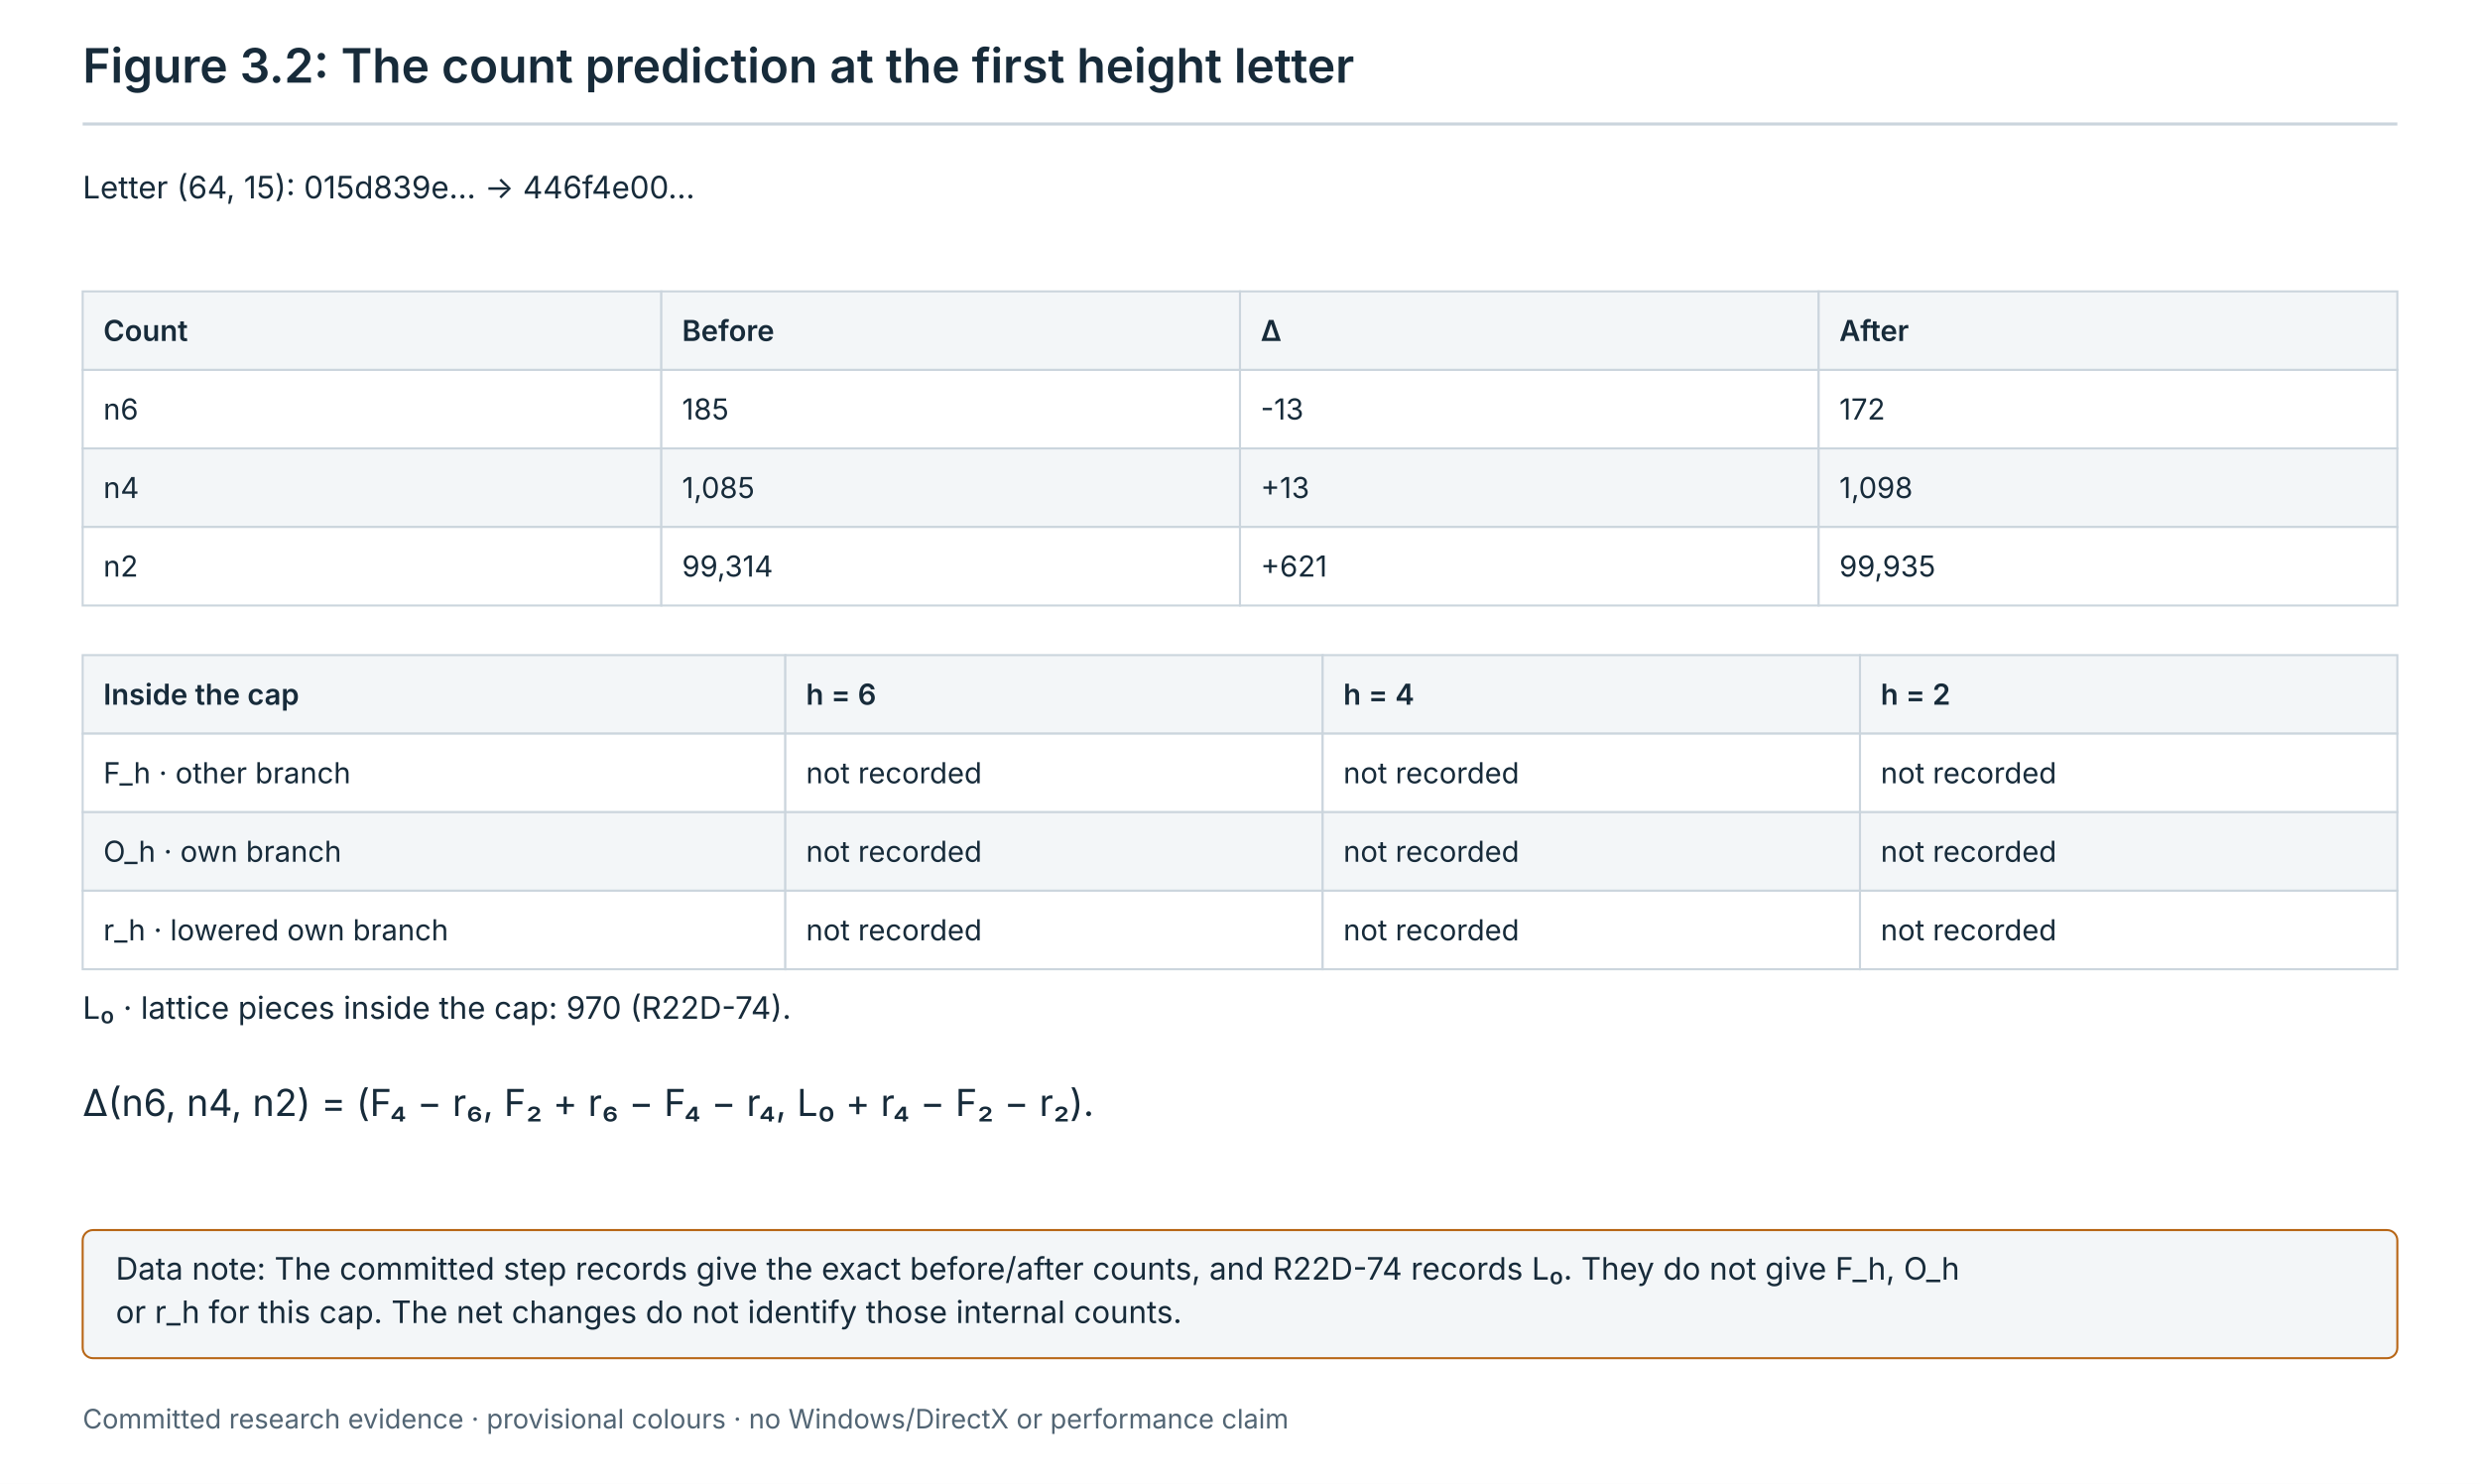
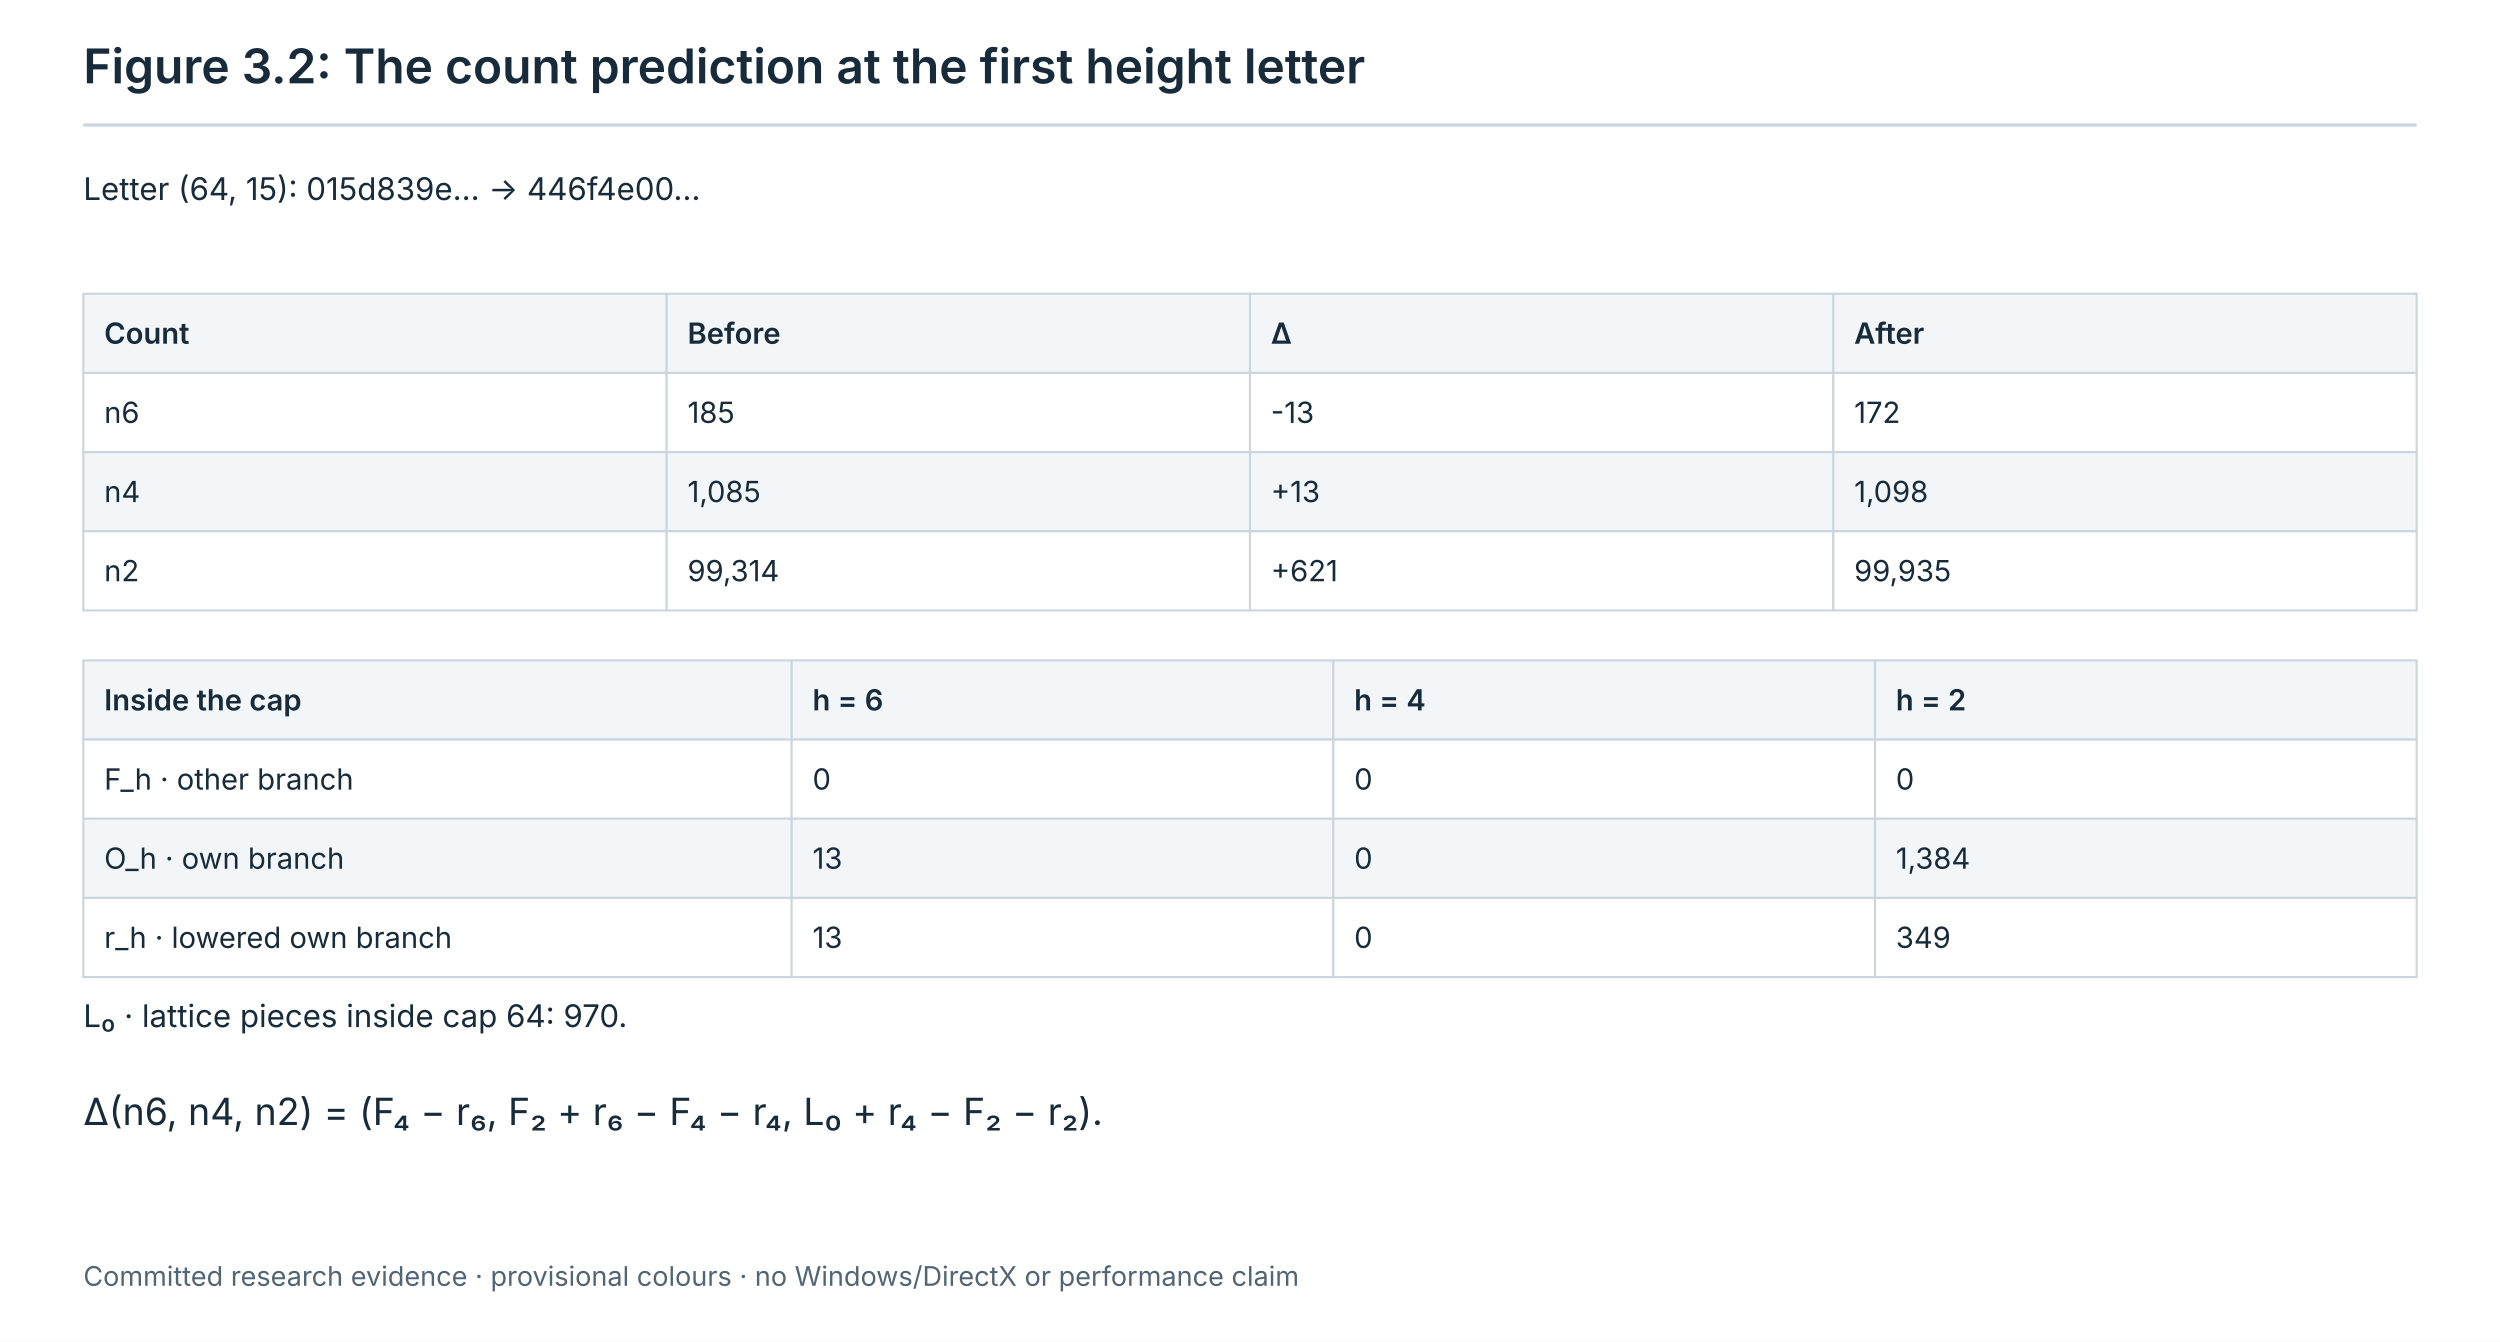
- <svg xmlns="http://www.w3.org/2000/svg" version="1.1" width="1200" role="img" font-family="system-ui, -apple-system, Segoe UI, sans-serif" font-size="16" fill="#172b3a" aria-labelledby="figure-title figure-description" height="718" viewBox="0 0 1200 718">
+ <svg xmlns="http://www.w3.org/2000/svg" version="1.1" width="1200" role="img" font-family="system-ui, -apple-system, Segoe UI, sans-serif" font-size="16" fill="#172b3a" aria-labelledby="figure-title figure-description" height="644" viewBox="0 0 1200 644">
  <defs>
    <marker id="arrow-muted" viewBox="0 0 10 10" refX="9" refY="5" markerWidth="7" markerHeight="7" orient="auto" markerUnits="strokeWidth">
      <path d="M 0 0 L 10 5 L 0 10 z" fill="#526574" />
    </marker>
    <marker id="arrow-purple" viewBox="0 0 10 10" refX="9" refY="5" markerWidth="7" markerHeight="7" orient="auto" markerUnits="strokeWidth">
      <path d="M 0 0 L 10 5 L 0 10 z" fill="#8054a2" />
    </marker>
    <marker id="arrow-teal" viewBox="0 0 10 10" refX="9" refY="5" markerWidth="7" markerHeight="7" orient="auto" markerUnits="strokeWidth">
      <path d="M 0 0 L 10 5 L 0 10 z" fill="#087f83" />
    </marker>
    <marker id="arrow-red" viewBox="0 0 10 10" refX="9" refY="5" markerWidth="7" markerHeight="7" orient="auto" markerUnits="strokeWidth">
      <path d="M 0 0 L 10 5 L 0 10 z" fill="#b43c4c" />
    </marker>
    <marker id="arrow-blue" viewBox="0 0 10 10" refX="9" refY="5" markerWidth="7" markerHeight="7" orient="auto" markerUnits="strokeWidth">
      <path d="M 0 0 L 10 5 L 0 10 z" fill="#2469a0" />
    </marker>
  </defs>
-   <rect fill="#ffffff" height="718" width="1200" x="0" y="0" />
+   <rect fill="#ffffff" height="644" width="1200" x="0" y="0" />
  <text font-size="23" font-weight="600" text-anchor="start" x="40" y="40">Figure 3.2: The count prediction at the first height letter</text>
  <line stroke="#cbd5dd" stroke-width="1.5" x1="40" x2="1160" y1="60" y2="60" />
  <text font-size="15" text-anchor="start" x="40" y="96">Letter (64, 15): 015d839e… → 446f4e00…</text>
  <rect fill="#f3f6f8" height="38" stroke="#cbd5dd" width="280" x="40" y="141" />
  <text font-size="14" font-weight="600" text-anchor="start" x="50" y="165">Count</text>
  <rect fill="#f3f6f8" height="38" stroke="#cbd5dd" width="280" x="320" y="141" />
  <text font-size="14" font-weight="600" text-anchor="start" x="330" y="165">Before</text>
  <rect fill="#f3f6f8" height="38" stroke="#cbd5dd" width="280" x="600" y="141" />
  <text font-size="14" font-weight="600" text-anchor="start" x="610" y="165">Δ</text>
  <rect fill="#f3f6f8" height="38" stroke="#cbd5dd" width="280" x="880" y="141" />
  <text font-size="14" font-weight="600" text-anchor="start" x="890" y="165">After</text>
  <rect fill="#ffffff" height="38" stroke="#cbd5dd" width="280" x="40" y="179" />
  <text font-size="14" text-anchor="start" x="50" y="203">n6</text>
  <rect fill="#ffffff" height="38" stroke="#cbd5dd" width="280" x="320" y="179" />
  <text font-size="14" text-anchor="start" x="330" y="203">185</text>
  <rect fill="#ffffff" height="38" stroke="#cbd5dd" width="280" x="600" y="179" />
  <text font-size="14" text-anchor="start" x="610" y="203">-13</text>
  <rect fill="#ffffff" height="38" stroke="#cbd5dd" width="280" x="880" y="179" />
  <text font-size="14" text-anchor="start" x="890" y="203">172</text>
  <rect fill="#f3f6f8" height="38" stroke="#cbd5dd" width="280" x="40" y="217" />
  <text font-size="14" text-anchor="start" x="50" y="241">n4</text>
  <rect fill="#f3f6f8" height="38" stroke="#cbd5dd" width="280" x="320" y="217" />
  <text font-size="14" text-anchor="start" x="330" y="241">1,085</text>
  <rect fill="#f3f6f8" height="38" stroke="#cbd5dd" width="280" x="600" y="217" />
  <text font-size="14" text-anchor="start" x="610" y="241">+13</text>
  <rect fill="#f3f6f8" height="38" stroke="#cbd5dd" width="280" x="880" y="217" />
  <text font-size="14" text-anchor="start" x="890" y="241">1,098</text>
  <rect fill="#ffffff" height="38" stroke="#cbd5dd" width="280" x="40" y="255" />
  <text font-size="14" text-anchor="start" x="50" y="279">n2</text>
  <rect fill="#ffffff" height="38" stroke="#cbd5dd" width="280" x="320" y="255" />
  <text font-size="14" text-anchor="start" x="330" y="279">99,314</text>
  <rect fill="#ffffff" height="38" stroke="#cbd5dd" width="280" x="600" y="255" />
  <text font-size="14" text-anchor="start" x="610" y="279">+621</text>
  <rect fill="#ffffff" height="38" stroke="#cbd5dd" width="280" x="880" y="255" />
  <text font-size="14" text-anchor="start" x="890" y="279">99,935</text>
  <rect fill="#f3f6f8" height="38" stroke="#cbd5dd" width="340" x="40" y="317" />
  <text font-size="14" font-weight="600" text-anchor="start" x="50" y="341">Inside the cap</text>
  <rect fill="#f3f6f8" height="38" stroke="#cbd5dd" width="260" x="380" y="317" />
  <text font-size="14" font-weight="600" text-anchor="start" x="390" y="341">h = 6</text>
  <rect fill="#f3f6f8" height="38" stroke="#cbd5dd" width="260" x="640" y="317" />
  <text font-size="14" font-weight="600" text-anchor="start" x="650" y="341">h = 4</text>
  <rect fill="#f3f6f8" height="38" stroke="#cbd5dd" width="260" x="900" y="317" />
  <text font-size="14" font-weight="600" text-anchor="start" x="910" y="341">h = 2</text>
  <rect fill="#ffffff" height="38" stroke="#cbd5dd" width="340" x="40" y="355" />
  <text font-size="14" text-anchor="start" x="50" y="379">F_h · other branch</text>
  <rect fill="#ffffff" height="38" stroke="#cbd5dd" width="260" x="380" y="355" />
-   <text font-size="14" text-anchor="start" x="390" y="379">not recorded</text>
+   <text font-size="14" text-anchor="start" x="390" y="379">0</text>
  <rect fill="#ffffff" height="38" stroke="#cbd5dd" width="260" x="640" y="355" />
-   <text font-size="14" text-anchor="start" x="650" y="379">not recorded</text>
+   <text font-size="14" text-anchor="start" x="650" y="379">0</text>
  <rect fill="#ffffff" height="38" stroke="#cbd5dd" width="260" x="900" y="355" />
-   <text font-size="14" text-anchor="start" x="910" y="379">not recorded</text>
+   <text font-size="14" text-anchor="start" x="910" y="379">0</text>
  <rect fill="#f3f6f8" height="38" stroke="#cbd5dd" width="340" x="40" y="393" />
  <text font-size="14" text-anchor="start" x="50" y="417">O_h · own branch</text>
  <rect fill="#f3f6f8" height="38" stroke="#cbd5dd" width="260" x="380" y="393" />
-   <text font-size="14" text-anchor="start" x="390" y="417">not recorded</text>
+   <text font-size="14" text-anchor="start" x="390" y="417">13</text>
  <rect fill="#f3f6f8" height="38" stroke="#cbd5dd" width="260" x="640" y="393" />
-   <text font-size="14" text-anchor="start" x="650" y="417">not recorded</text>
+   <text font-size="14" text-anchor="start" x="650" y="417">0</text>
  <rect fill="#f3f6f8" height="38" stroke="#cbd5dd" width="260" x="900" y="393" />
-   <text font-size="14" text-anchor="start" x="910" y="417">not recorded</text>
+   <text font-size="14" text-anchor="start" x="910" y="417">1,384</text>
  <rect fill="#ffffff" height="38" stroke="#cbd5dd" width="340" x="40" y="431" />
  <text font-size="14" text-anchor="start" x="50" y="455">r_h · lowered own branch</text>
  <rect fill="#ffffff" height="38" stroke="#cbd5dd" width="260" x="380" y="431" />
-   <text font-size="14" text-anchor="start" x="390" y="455">not recorded</text>
+   <text font-size="14" text-anchor="start" x="390" y="455">13</text>
  <rect fill="#ffffff" height="38" stroke="#cbd5dd" width="260" x="640" y="431" />
-   <text font-size="14" text-anchor="start" x="650" y="455">not recorded</text>
+   <text font-size="14" text-anchor="start" x="650" y="455">0</text>
  <rect fill="#ffffff" height="38" stroke="#cbd5dd" width="260" x="900" y="431" />
-   <text font-size="14" text-anchor="start" x="910" y="455">not recorded</text>
-   <text font-size="15" text-anchor="start" x="40" y="493">L₀ · lattice pieces inside the cap: 970 (R22D-74).</text>
+   <text font-size="14" text-anchor="start" x="910" y="455">349</text>
+   <text font-size="15" text-anchor="start" x="40" y="493">L₀ · lattice pieces inside cap 64: 970.</text>
  <text font-size="18" text-anchor="start" x="40" y="540">Δ(n6, n4, n2) = (F₄ − r₆, F₂ + r₆ − F₄ − r₄, L₀ + r₄ − F₂ − r₂).</text>
-   <rect fill="#f3f6f8" height="62" rx="5" stroke="#b76616" width="1120" x="40" y="595.2" />
-   <text font-size="15" text-anchor="start" x="56" y="619.2">Data note: The committed step records give the exact before/after counts, and R22D-74 records L₀. They do not give F_h, O_h</text>
-   <text font-size="15" text-anchor="start" x="56" y="640.2">or r_h for this cap. The net changes do not identify those internal counts.</text>
-   <text fill="#526574" font-size="13" text-anchor="start" x="40" y="691.2">Committed research evidence · provisional colours · no Windows/DirectX or performance claim</text>
+   <text fill="#526574" font-size="13" text-anchor="start" x="40" y="617.2">Committed research evidence · provisional colours · no Windows/DirectX or performance claim</text>
</svg>
